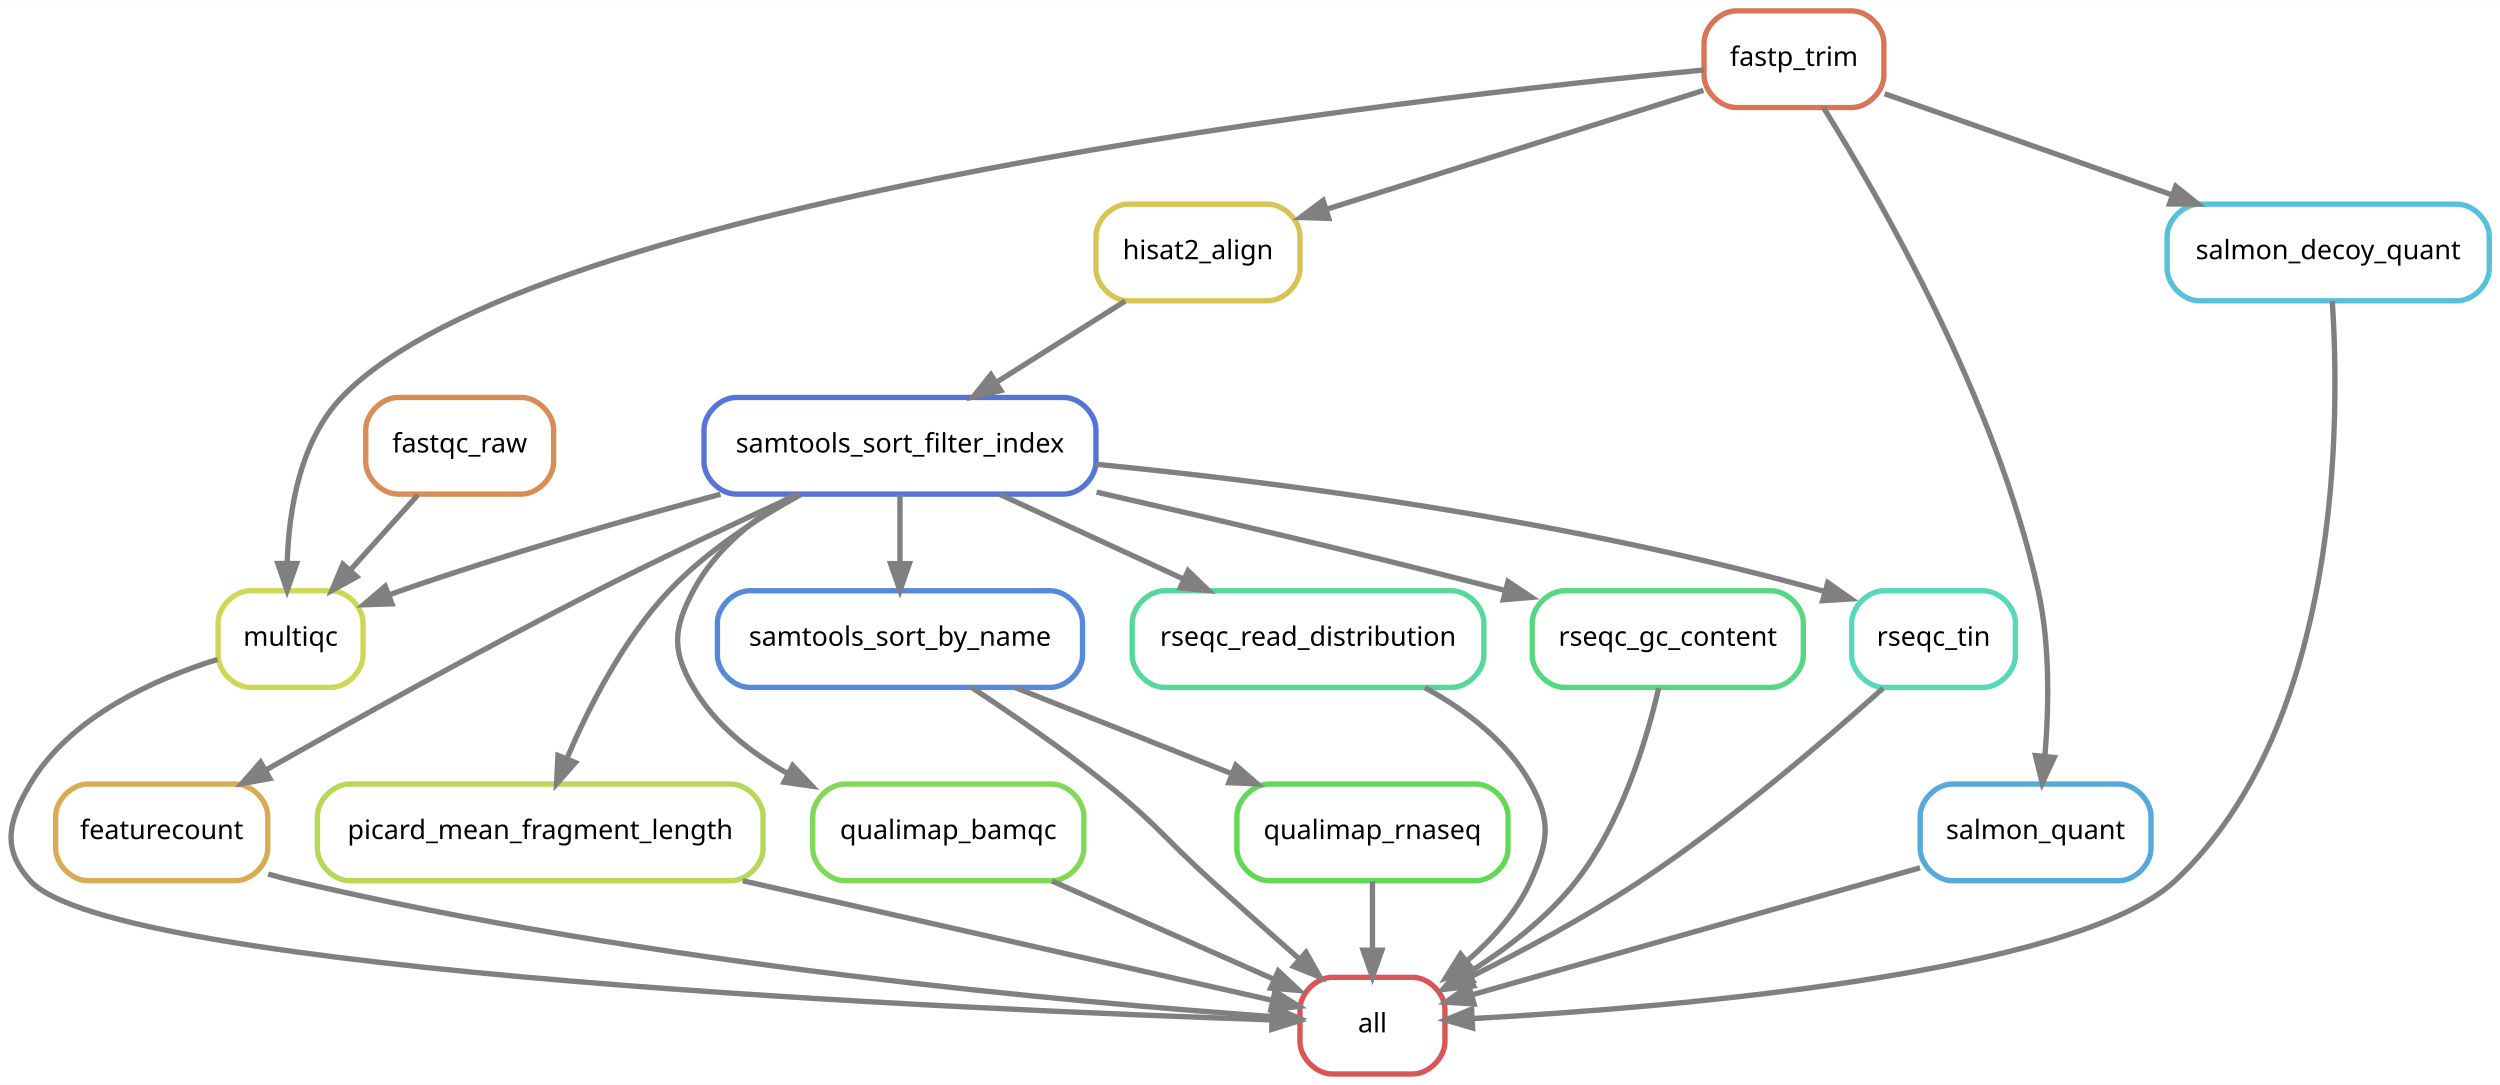
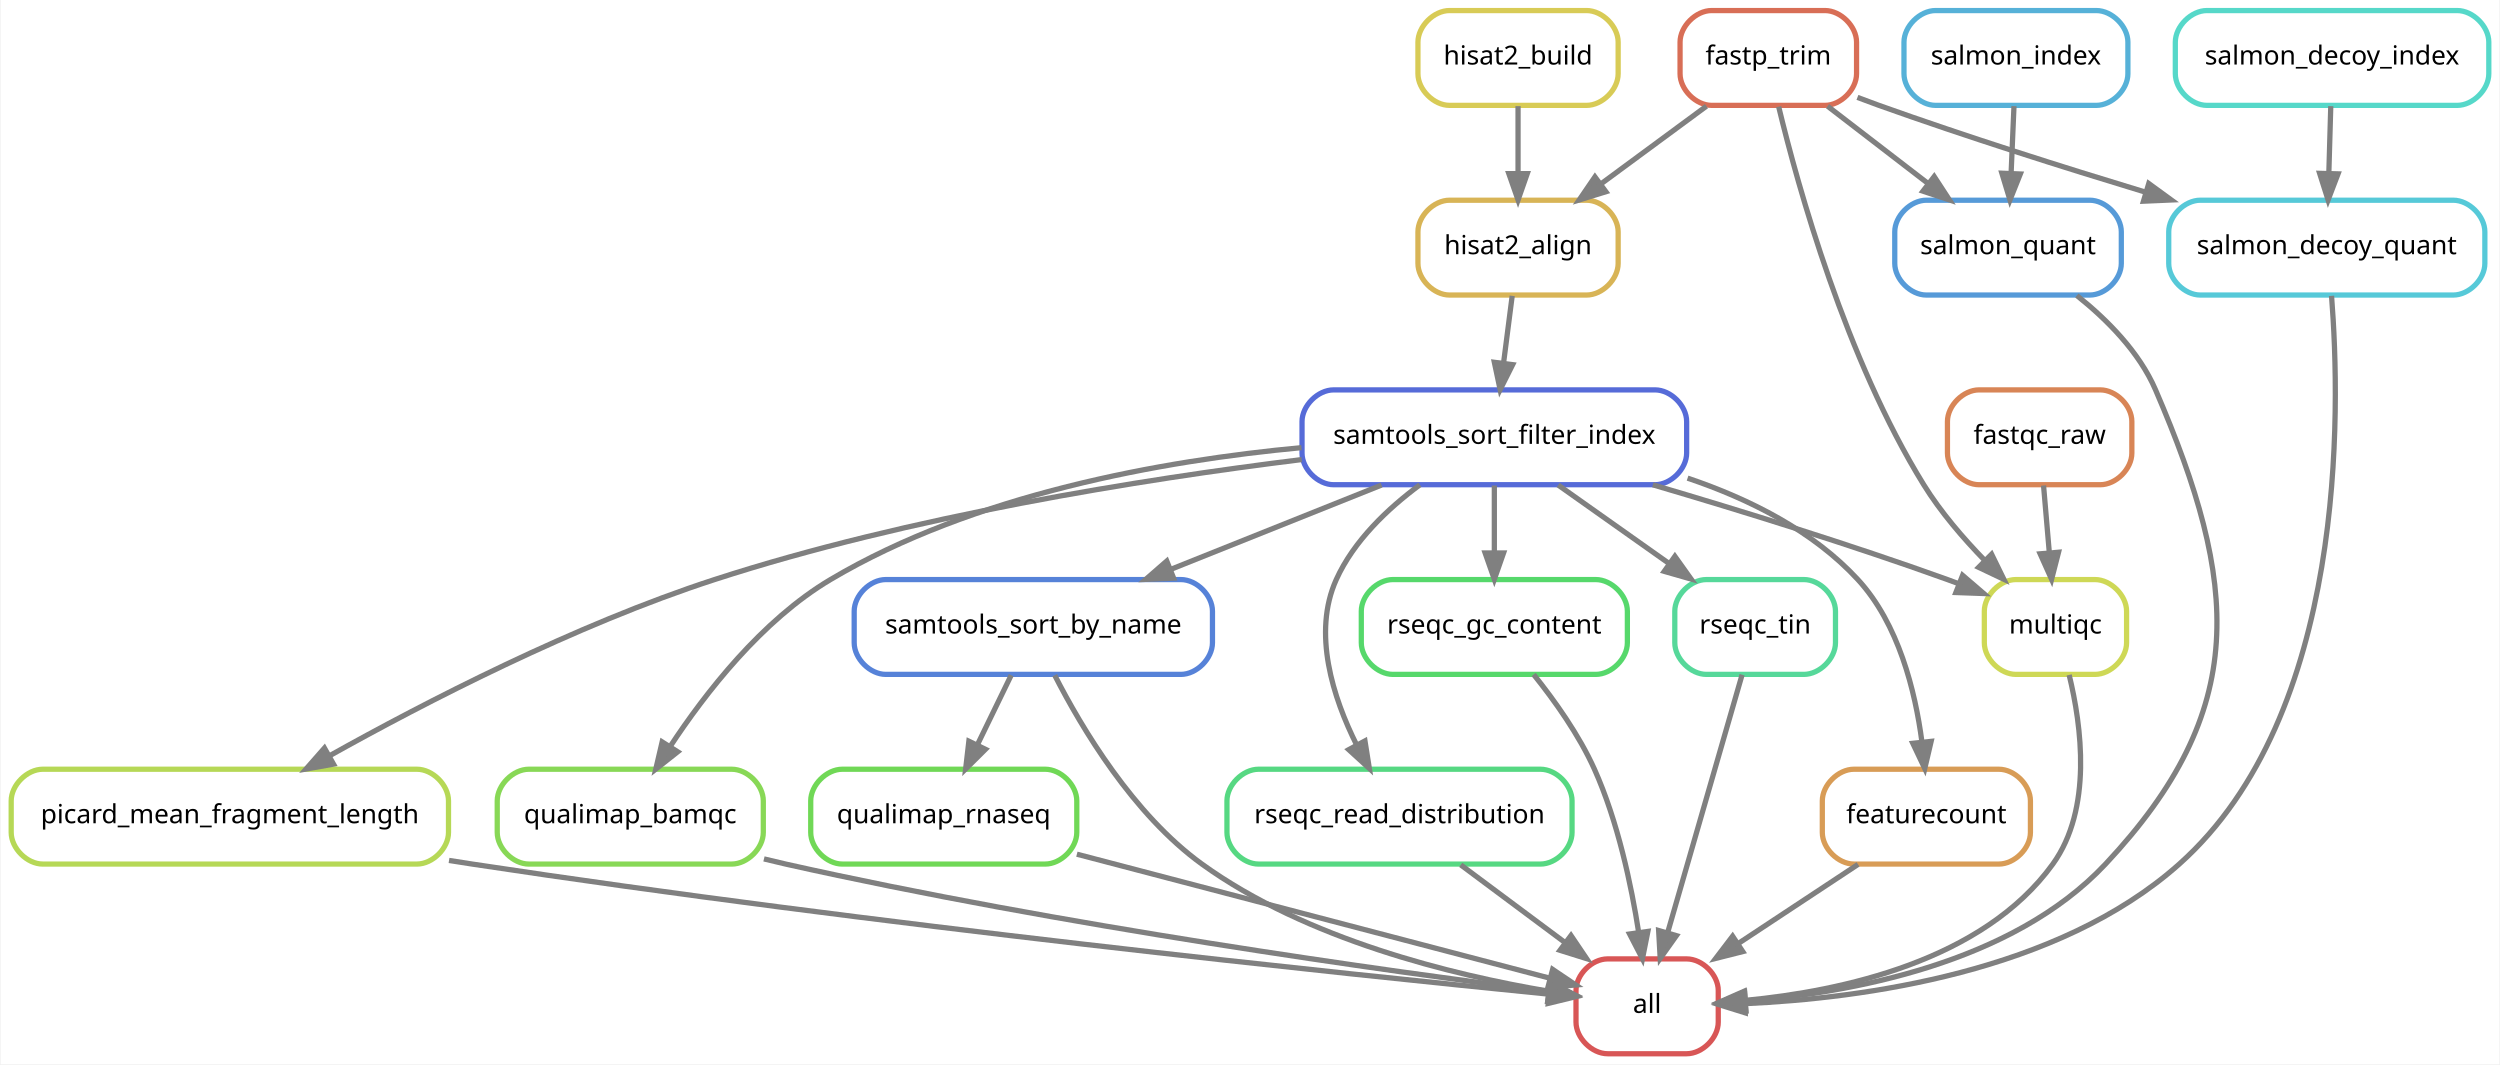
- <svg xmlns="http://www.w3.org/2000/svg" width="931pt" height="404pt" viewBox="0.00 0.00 931.23 404.00">
+ <svg xmlns="http://www.w3.org/2000/svg" width="949pt" height="404pt" viewBox="0.00 0.00 948.50 404.00">
  <g id="graph0" class="graph" transform="scale(1 1) rotate(0) translate(4 400)">
-     <polygon fill="white" stroke="transparent" points="-4,4 -4,-400 927.23,-400 927.23,4 -4,4" />
+     <polygon fill="white" stroke="transparent" points="-4,4 -4,-400 944.5,-400 944.5,4 -4,4" />
    <g id="node1" class="node">
-       <path fill="none" stroke="#d85656" stroke-width="2" d="M522.23,-36C522.23,-36 492.23,-36 492.23,-36 486.23,-36 480.23,-30 480.23,-24 480.23,-24 480.23,-12 480.23,-12 480.23,-6 486.23,0 492.23,0 492.23,0 522.23,0 522.23,0 528.23,0 534.23,-6 534.23,-12 534.23,-12 534.23,-24 534.23,-24 534.23,-30 528.23,-36 522.23,-36" />
-       <text text-anchor="middle" x="507.23" y="-15.5" font-family="sans" font-size="10.00">all</text>
+       <path fill="none" stroke="#d85656" stroke-width="2" d="M636,-36C636,-36 606,-36 606,-36 600,-36 594,-30 594,-24 594,-24 594,-12 594,-12 594,-6 600,0 606,0 606,0 636,0 636,0 642,0 648,-6 648,-12 648,-12 648,-24 648,-24 648,-30 642,-36 636,-36" />
+       <text text-anchor="middle" x="621" y="-15.5" font-family="sans" font-size="10.00">all</text>
    </g>
    <g id="node2" class="node">
-       <path fill="none" stroke="#d8ac56" stroke-width="2" d="M83.73,-108C83.73,-108 28.73,-108 28.73,-108 22.73,-108 16.73,-102 16.73,-96 16.73,-96 16.73,-84 16.73,-84 16.73,-78 22.73,-72 28.73,-72 28.73,-72 83.73,-72 83.73,-72 89.73,-72 95.73,-78 95.73,-84 95.73,-84 95.73,-96 95.73,-96 95.73,-102 89.73,-108 83.73,-108" />
-       <text text-anchor="middle" x="56.23" y="-87.5" font-family="sans" font-size="10.00">featurecount</text>
+       <path fill="none" stroke="#d89c56" stroke-width="2" d="M754.5,-108C754.5,-108 699.5,-108 699.5,-108 693.5,-108 687.5,-102 687.5,-96 687.5,-96 687.5,-84 687.5,-84 687.5,-78 693.5,-72 699.5,-72 699.5,-72 754.5,-72 754.5,-72 760.5,-72 766.5,-78 766.5,-84 766.5,-84 766.5,-96 766.5,-96 766.5,-102 760.5,-108 754.5,-108" />
+       <text text-anchor="middle" x="727" y="-87.5" font-family="sans" font-size="10.00">featurecount</text>
    </g>
    <g id="edge3" class="edge">
-       <path fill="none" stroke="grey" stroke-width="2" d="M95.88,-74.49C99.02,-73.57 102.17,-72.73 105.23,-72 237.17,-40.76 398.14,-26.52 469.77,-21.39" />
-       <polygon fill="grey" stroke="grey" stroke-width="2" points="470.34,-24.86 480.07,-20.67 469.85,-17.88 470.34,-24.86" />
+       <path fill="none" stroke="grey" stroke-width="2" d="M701.07,-71.88C687.34,-62.81 670.29,-51.55 655.46,-41.76" />
+       <polygon fill="grey" stroke="grey" stroke-width="2" points="657.3,-38.78 647.03,-36.19 653.45,-44.62 657.3,-38.78" />
    </g>
    <g id="node3" class="node">
-       <path fill="none" stroke="#5673d8" stroke-width="2" d="M392.23,-252C392.23,-252 270.23,-252 270.23,-252 264.23,-252 258.23,-246 258.23,-240 258.23,-240 258.23,-228 258.23,-228 258.23,-222 264.23,-216 270.23,-216 270.23,-216 392.23,-216 392.23,-216 398.23,-216 404.23,-222 404.23,-228 404.23,-228 404.23,-240 404.23,-240 404.23,-246 398.23,-252 392.23,-252" />
-       <text text-anchor="middle" x="331.23" y="-231.5" font-family="sans" font-size="10.00">samtools_sort_filter_index</text>
+       <path fill="none" stroke="#566bd8" stroke-width="2" d="M624,-252C624,-252 502,-252 502,-252 496,-252 490,-246 490,-240 490,-240 490,-228 490,-228 490,-222 496,-216 502,-216 502,-216 624,-216 624,-216 630,-216 636,-222 636,-228 636,-228 636,-240 636,-240 636,-246 630,-252 624,-252" />
+       <text text-anchor="middle" x="563" y="-231.5" font-family="sans" font-size="10.00">samtools_sort_filter_index</text>
    </g>
    <g id="edge12" class="edge">
-       <path fill="none" stroke="grey" stroke-width="2" d="M293.27,-215.93C271.21,-205.82 242.96,-192.57 218.23,-180 175.48,-158.26 127.44,-131.57 94.85,-113.12" />
-       <polygon fill="grey" stroke="grey" stroke-width="2" points="96.51,-110.04 86.08,-108.15 93.05,-116.13 96.51,-110.04" />
+       <path fill="none" stroke="grey" stroke-width="2" d="M636.35,-218.5C659.75,-210.61 683.96,-198.5 701,-180 716.46,-163.21 722.77,-137.73 725.32,-118.33" />
+       <polygon fill="grey" stroke="grey" stroke-width="2" points="728.81,-118.58 726.39,-108.27 721.85,-117.84 728.81,-118.58" />
+     </g>
+     <g id="node7" class="node">
+       <path fill="none" stroke="#ced856" stroke-width="2" d="M791,-180C791,-180 761,-180 761,-180 755,-180 749,-174 749,-168 749,-168 749,-156 749,-156 749,-150 755,-144 761,-144 761,-144 791,-144 791,-144 797,-144 803,-150 803,-156 803,-156 803,-168 803,-168 803,-174 797,-180 791,-180" />
+       <text text-anchor="middle" x="776" y="-159.5" font-family="sans" font-size="10.00">multiqc</text>
+     </g>
+     <g id="edge17" class="edge">
+       <path fill="none" stroke="grey" stroke-width="2" d="M623.16,-215.97C656.39,-206.19 698.26,-193.25 735,-180 736.4,-179.49 737.83,-178.97 739.27,-178.42" />
+       <polygon fill="grey" stroke="grey" stroke-width="2" points="740.75,-181.6 748.79,-174.7 738.2,-175.08 740.75,-181.6" />
+     </g>
+     <g id="node9" class="node">
+       <path fill="none" stroke="#b6d856" stroke-width="2" d="M154,-108C154,-108 12,-108 12,-108 6,-108 0,-102 0,-96 0,-96 0,-84 0,-84 0,-78 6,-72 12,-72 12,-72 154,-72 154,-72 160,-72 166,-78 166,-84 166,-84 166,-96 166,-96 166,-102 160,-108 154,-108" />
+       <text text-anchor="middle" x="83" y="-87.5" font-family="sans" font-size="10.00">picard_mean_fragment_length</text>
+     </g>
+     <g id="edge19" class="edge">
+       <path fill="none" stroke="grey" stroke-width="2" d="M489.87,-225.55C429.12,-218.03 340.99,-204.01 267,-180 214.1,-162.83 157.02,-133.33 120.69,-113.03" />
+       <polygon fill="grey" stroke="grey" stroke-width="2" points="122.35,-109.94 111.92,-108.08 118.91,-116.04 122.35,-109.94" />
+     </g>
+     <g id="node10" class="node">
+       <path fill="none" stroke="#88d856" stroke-width="2" d="M273.5,-108C273.5,-108 196.5,-108 196.5,-108 190.5,-108 184.5,-102 184.5,-96 184.5,-96 184.5,-84 184.5,-84 184.5,-78 190.5,-72 196.5,-72 196.5,-72 273.5,-72 273.5,-72 279.5,-72 285.5,-78 285.5,-84 285.5,-84 285.5,-96 285.5,-96 285.5,-102 279.5,-108 273.5,-108" />
+       <text text-anchor="middle" x="235" y="-87.5" font-family="sans" font-size="10.00">qualimap_bamqc</text>
+     </g>
+     <g id="edge20" class="edge">
+       <path fill="none" stroke="grey" stroke-width="2" d="M489.79,-230.08C436.9,-225.12 365.5,-212.35 311,-180 284.97,-164.55 263.5,-136.95 250.1,-116.57" />
+       <polygon fill="grey" stroke="grey" stroke-width="2" points="253.01,-114.62 244.69,-108.05 247.1,-118.37 253.01,-114.62" />
+     </g>
+     <g id="node11" class="node">
+       <path fill="none" stroke="#5682d8" stroke-width="2" d="M444,-180C444,-180 332,-180 332,-180 326,-180 320,-174 320,-168 320,-168 320,-156 320,-156 320,-150 326,-144 332,-144 332,-144 444,-144 444,-144 450,-144 456,-150 456,-156 456,-156 456,-168 456,-168 456,-174 450,-180 444,-180" />
+       <text text-anchor="middle" x="388" y="-159.5" font-family="sans" font-size="10.00">samtools_sort_by_name</text>
+     </g>
+     <g id="edge21" class="edge">
+       <path fill="none" stroke="grey" stroke-width="2" d="M520.19,-215.88C496.05,-206.22 465.72,-194.09 440.19,-183.88" />
+       <polygon fill="grey" stroke="grey" stroke-width="2" points="441.26,-180.53 430.67,-180.07 438.66,-187.03 441.26,-180.53" />
+     </g>
+     <g id="node13" class="node">
+       <path fill="none" stroke="#56d882" stroke-width="2" d="M580.5,-108C580.5,-108 473.5,-108 473.5,-108 467.5,-108 461.5,-102 461.5,-96 461.5,-96 461.5,-84 461.5,-84 461.5,-78 467.5,-72 473.5,-72 473.5,-72 580.5,-72 580.5,-72 586.5,-72 592.5,-78 592.5,-84 592.5,-84 592.5,-96 592.5,-96 592.5,-102 586.5,-108 580.5,-108" />
+       <text text-anchor="middle" x="527" y="-87.5" font-family="sans" font-size="10.00">rseqc_read_distribution</text>
+     </g>
+     <g id="edge23" class="edge">
+       <path fill="none" stroke="grey" stroke-width="2" d="M534.74,-215.97C522.57,-206.96 509.63,-194.7 503,-180 493.87,-159.75 501.7,-135.29 510.77,-117.15" />
+       <polygon fill="grey" stroke="grey" stroke-width="2" points="513.89,-118.75 515.55,-108.29 507.73,-115.43 513.89,-118.75" />
+     </g>
+     <g id="node14" class="node">
+       <path fill="none" stroke="#56d86b" stroke-width="2" d="M601.5,-180C601.5,-180 524.5,-180 524.5,-180 518.5,-180 512.5,-174 512.5,-168 512.5,-168 512.5,-156 512.5,-156 512.5,-150 518.5,-144 524.5,-144 524.5,-144 601.5,-144 601.5,-144 607.5,-144 613.5,-150 613.5,-156 613.5,-156 613.5,-168 613.5,-168 613.5,-174 607.5,-180 601.5,-180" />
+       <text text-anchor="middle" x="563" y="-159.5" font-family="sans" font-size="10.00">rseqc_gc_content</text>
+     </g>
+     <g id="edge24" class="edge">
+       <path fill="none" stroke="grey" stroke-width="2" d="M563,-215.7C563,-207.98 563,-198.71 563,-190.11" />
+       <polygon fill="grey" stroke="grey" stroke-width="2" points="566.5,-190.1 563,-180.1 559.5,-190.1 566.5,-190.1" />
+     </g>
+     <g id="node15" class="node">
+       <path fill="none" stroke="#56d89a" stroke-width="2" d="M680.5,-180C680.5,-180 643.5,-180 643.5,-180 637.5,-180 631.5,-174 631.5,-168 631.5,-168 631.5,-156 631.5,-156 631.5,-150 637.5,-144 643.5,-144 643.5,-144 680.5,-144 680.5,-144 686.5,-144 692.5,-150 692.5,-156 692.5,-156 692.5,-168 692.5,-168 692.5,-174 686.5,-180 680.5,-180" />
+       <text text-anchor="middle" x="662" y="-159.5" font-family="sans" font-size="10.00">rseqc_tin</text>
+     </g>
+     <g id="edge25" class="edge">
+       <path fill="none" stroke="grey" stroke-width="2" d="M587.22,-215.88C599.92,-206.89 615.66,-195.76 629.42,-186.03" />
+       <polygon fill="grey" stroke="grey" stroke-width="2" points="631.54,-188.82 637.69,-180.19 627.5,-183.11 631.54,-188.82" />
+     </g>
+     <g id="node4" class="node">
+       <path fill="none" stroke="#d8b456" stroke-width="2" d="M598,-324C598,-324 546,-324 546,-324 540,-324 534,-318 534,-312 534,-312 534,-300 534,-300 534,-294 540,-288 546,-288 546,-288 598,-288 598,-288 604,-288 610,-294 610,-300 610,-300 610,-312 610,-312 610,-318 604,-324 598,-324" />
+       <text text-anchor="middle" x="572" y="-303.5" font-family="sans" font-size="10.00">hisat2_align</text>
+     </g>
+     <g id="edge13" class="edge">
+       <path fill="none" stroke="grey" stroke-width="2" d="M569.78,-287.7C568.78,-279.98 567.59,-270.71 566.49,-262.11" />
+       <polygon fill="grey" stroke="grey" stroke-width="2" points="569.95,-261.58 565.2,-252.1 563,-262.47 569.95,-261.58" />
+     </g>
+     <g id="node5" class="node">
+       <path fill="none" stroke="#d86e56" stroke-width="2" d="M688.5,-396C688.5,-396 645.5,-396 645.5,-396 639.5,-396 633.5,-390 633.5,-384 633.5,-384 633.5,-372 633.5,-372 633.5,-366 639.5,-360 645.5,-360 645.5,-360 688.5,-360 688.5,-360 694.5,-360 700.5,-366 700.5,-372 700.5,-372 700.5,-384 700.5,-384 700.5,-390 694.5,-396 688.5,-396" />
+       <text text-anchor="middle" x="667" y="-375.5" font-family="sans" font-size="10.00">fastp_trim</text>
+     </g>
+     <g id="edge15" class="edge">
+       <path fill="none" stroke="grey" stroke-width="2" d="M643.52,-359.7C631.44,-350.8 616.55,-339.82 603.48,-330.2" />
+       <polygon fill="grey" stroke="grey" stroke-width="2" points="605.34,-327.22 595.21,-324.1 601.19,-332.85 605.34,-327.22" />
+     </g>
+     <g id="edge18" class="edge">
+       <path fill="none" stroke="grey" stroke-width="2" d="M670.93,-359.52C678.35,-328.8 696.41,-263.85 726,-216 732.38,-205.68 741,-195.66 749.28,-187.15" />
+       <polygon fill="grey" stroke="grey" stroke-width="2" points="751.76,-189.62 756.41,-180.1 746.84,-184.64 751.76,-189.62" />
+     </g>
+     <g id="node16" class="node">
+       <path fill="none" stroke="#569ad8" stroke-width="2" d="M789,-324C789,-324 727,-324 727,-324 721,-324 715,-318 715,-312 715,-312 715,-300 715,-300 715,-294 721,-288 727,-288 727,-288 789,-288 789,-288 795,-288 801,-294 801,-300 801,-300 801,-312 801,-312 801,-318 795,-324 789,-324" />
+       <text text-anchor="middle" x="758" y="-303.5" font-family="sans" font-size="10.00">salmon_quant</text>
+     </g>
+     <g id="edge27" class="edge">
+       <path fill="none" stroke="grey" stroke-width="2" d="M689.49,-359.7C700.96,-350.88 715.06,-340.03 727.48,-330.47" />
+       <polygon fill="grey" stroke="grey" stroke-width="2" points="729.97,-332.98 735.76,-324.1 725.7,-327.43 729.97,-332.98" />
+     </g>
+     <g id="node18" class="node">
+       <path fill="none" stroke="#56c9d8" stroke-width="2" d="M927,-324C927,-324 831,-324 831,-324 825,-324 819,-318 819,-312 819,-312 819,-300 819,-300 819,-294 825,-288 831,-288 831,-288 927,-288 927,-288 933,-288 939,-294 939,-300 939,-300 939,-312 939,-312 939,-318 933,-324 927,-324" />
+       <text text-anchor="middle" x="879" y="-303.5" font-family="sans" font-size="10.00">salmon_decoy_quant</text>
+     </g>
+     <g id="edge29" class="edge">
+       <path fill="none" stroke="grey" stroke-width="2" d="M700.83,-363.03C703.59,-361.97 706.33,-360.95 709,-360 741.97,-348.21 779.03,-336.48 810.12,-327.07" />
+       <polygon fill="grey" stroke="grey" stroke-width="2" points="811.42,-330.33 819.99,-324.09 809.41,-323.63 811.42,-330.33" />
    </g>
    <g id="node6" class="node">
-       <path fill="none" stroke="#ced856" stroke-width="2" d="M119.23,-180C119.23,-180 89.23,-180 89.23,-180 83.23,-180 77.23,-174 77.23,-168 77.23,-168 77.23,-156 77.23,-156 77.23,-150 83.23,-144 89.23,-144 89.23,-144 119.23,-144 119.23,-144 125.23,-144 131.23,-150 131.23,-156 131.23,-156 131.23,-168 131.23,-168 131.23,-174 125.23,-180 119.23,-180" />
-       <text text-anchor="middle" x="104.23" y="-159.5" font-family="sans" font-size="10.00">multiqc</text>
+       <path fill="none" stroke="#d8cb56" stroke-width="2" d="M598,-396C598,-396 546,-396 546,-396 540,-396 534,-390 534,-384 534,-384 534,-372 534,-372 534,-366 540,-360 546,-360 546,-360 598,-360 598,-360 604,-360 610,-366 610,-372 610,-372 610,-384 610,-384 610,-390 604,-396 598,-396" />
+       <text text-anchor="middle" x="572" y="-375.5" font-family="sans" font-size="10.00">hisat2_build</text>
    </g>
-     <g id="edge15" class="edge">
-       <path fill="none" stroke="grey" stroke-width="2" d="M264.37,-215.95C228.69,-206.36 184.23,-193.59 145.23,-180 143.82,-179.51 142.39,-178.99 140.95,-178.46" />
-       <polygon fill="grey" stroke="grey" stroke-width="2" points="142,-175.12 131.41,-174.78 139.48,-181.65 142,-175.12" />
+     <g id="edge14" class="edge">
+       <path fill="none" stroke="grey" stroke-width="2" d="M572,-359.7C572,-351.98 572,-342.71 572,-334.11" />
+       <polygon fill="grey" stroke="grey" stroke-width="2" points="575.5,-334.1 572,-324.1 568.5,-334.1 575.5,-334.1" />
+     </g>
+     <g id="edge8" class="edge">
+       <path fill="none" stroke="grey" stroke-width="2" d="M781.2,-143.8C785.93,-124.42 790.1,-92.92 775,-72 748.49,-35.28 694.86,-23.76 658.43,-20.28" />
+       <polygon fill="grey" stroke="grey" stroke-width="2" points="658.43,-16.77 648.18,-19.47 657.88,-23.75 658.43,-16.77" />
    </g>
    <g id="node8" class="node">
-       <path fill="none" stroke="#b6d856" stroke-width="2" d="M268.23,-108C268.23,-108 126.23,-108 126.23,-108 120.23,-108 114.23,-102 114.23,-96 114.23,-96 114.23,-84 114.23,-84 114.23,-78 120.23,-72 126.23,-72 126.23,-72 268.23,-72 268.23,-72 274.23,-72 280.23,-78 280.23,-84 280.23,-84 280.23,-96 280.23,-96 280.23,-102 274.23,-108 268.23,-108" />
-       <text text-anchor="middle" x="197.23" y="-87.5" font-family="sans" font-size="10.00">picard_mean_fragment_length</text>
+       <path fill="none" stroke="#d88556" stroke-width="2" d="M793,-252C793,-252 747,-252 747,-252 741,-252 735,-246 735,-240 735,-240 735,-228 735,-228 735,-222 741,-216 747,-216 747,-216 793,-216 793,-216 799,-216 805,-222 805,-228 805,-228 805,-240 805,-240 805,-246 799,-252 793,-252" />
+       <text text-anchor="middle" x="770" y="-231.5" font-family="sans" font-size="10.00">fastqc_raw</text>
    </g>
-     <g id="edge18" class="edge">
-       <path fill="none" stroke="grey" stroke-width="2" d="M294.3,-215.82C277.84,-206.85 259.08,-194.67 245.23,-180 228.1,-161.84 215.19,-136.4 207.09,-117.36" />
-       <polygon fill="grey" stroke="grey" stroke-width="2" points="210.32,-116 203.31,-108.06 203.84,-118.64 210.32,-116" />
+     <g id="edge16" class="edge">
+       <path fill="none" stroke="grey" stroke-width="2" d="M771.48,-215.7C772.14,-207.98 772.94,-198.71 773.68,-190.11" />
+       <polygon fill="grey" stroke="grey" stroke-width="2" points="777.17,-190.37 774.53,-180.1 770.19,-189.77 777.17,-190.37" />
    </g>
-     <g id="node9" class="node">
-       <path fill="none" stroke="#80d856" stroke-width="2" d="M387.73,-108C387.73,-108 310.73,-108 310.73,-108 304.73,-108 298.73,-102 298.73,-96 298.73,-96 298.73,-84 298.73,-84 298.73,-78 304.73,-72 310.73,-72 310.73,-72 387.73,-72 387.73,-72 393.73,-72 399.73,-78 399.73,-84 399.73,-84 399.73,-96 399.73,-96 399.73,-102 393.73,-108 387.73,-108" />
-       <text text-anchor="middle" x="349.23" y="-87.5" font-family="sans" font-size="10.00">qualimap_bamqc</text>
+     <g id="edge6" class="edge">
+       <path fill="none" stroke="grey" stroke-width="2" d="M166.2,-73.38C169.17,-72.9 172.11,-72.44 175,-72 325.94,-49.11 506.88,-30.23 583.64,-22.62" />
+       <polygon fill="grey" stroke="grey" stroke-width="2" points="584.16,-26.08 593.77,-21.62 583.47,-19.12 584.16,-26.08" />
    </g>
-     <g id="edge19" class="edge">
-       <path fill="none" stroke="grey" stroke-width="2" d="M291.96,-215.9C277.37,-207.37 262.39,-195.51 254.23,-180 246.79,-165.84 246.13,-157.8 254.23,-144 262.31,-130.24 275.41,-119.79 289.33,-111.96" />
-       <polygon fill="grey" stroke="grey" stroke-width="2" points="291.28,-114.89 298.55,-107.19 288.06,-108.68 291.28,-114.89" />
+     <g id="edge1" class="edge">
+       <path fill="none" stroke="grey" stroke-width="2" d="M285.75,-73.96C288.53,-73.27 291.3,-72.61 294,-72 397.98,-48.68 522.74,-31.35 583.73,-23.56" />
+       <polygon fill="grey" stroke="grey" stroke-width="2" points="584.18,-27.03 593.66,-22.3 583.3,-20.09 584.18,-27.03" />
    </g>
-     <g id="node10" class="node">
-       <path fill="none" stroke="#568ad8" stroke-width="2" d="M387.23,-180C387.23,-180 275.23,-180 275.23,-180 269.23,-180 263.23,-174 263.23,-168 263.23,-168 263.23,-156 263.23,-156 263.23,-150 269.23,-144 275.23,-144 275.23,-144 387.23,-144 387.23,-144 393.23,-144 399.23,-150 399.23,-156 399.23,-156 399.23,-168 399.23,-168 399.23,-174 393.23,-180 387.23,-180" />
-       <text text-anchor="middle" x="331.23" y="-159.5" font-family="sans" font-size="10.00">samtools_sort_by_name</text>
-     </g>
-     <g id="edge20" class="edge">
-       <path fill="none" stroke="grey" stroke-width="2" d="M331.23,-215.7C331.23,-207.98 331.23,-198.71 331.23,-190.11" />
-       <polygon fill="grey" stroke="grey" stroke-width="2" points="334.73,-190.1 331.23,-180.1 327.73,-190.1 334.73,-190.1" />
+     <g id="edge2" class="edge">
+       <path fill="none" stroke="grey" stroke-width="2" d="M396.12,-143.68C406.39,-123.59 425.93,-90.84 452,-72 491.59,-43.4 547.1,-29.89 583.54,-23.75" />
+       <polygon fill="grey" stroke="grey" stroke-width="2" points="584.41,-27.16 593.75,-22.14 583.32,-20.24 584.41,-27.16" />
    </g>
    <g id="node12" class="node">
-       <path fill="none" stroke="#56d89a" stroke-width="2" d="M536.73,-180C536.73,-180 429.73,-180 429.73,-180 423.73,-180 417.73,-174 417.73,-168 417.73,-168 417.73,-156 417.73,-156 417.73,-150 423.73,-144 429.73,-144 429.73,-144 536.73,-144 536.73,-144 542.73,-144 548.73,-150 548.73,-156 548.73,-156 548.73,-168 548.73,-168 548.73,-174 542.73,-180 536.73,-180" />
-       <text text-anchor="middle" x="483.23" y="-159.5" font-family="sans" font-size="10.00">rseqc_read_distribution</text>
+       <path fill="none" stroke="#70d856" stroke-width="2" d="M392.5,-108C392.5,-108 315.5,-108 315.5,-108 309.5,-108 303.5,-102 303.5,-96 303.5,-96 303.5,-84 303.5,-84 303.5,-78 309.5,-72 315.5,-72 315.5,-72 392.5,-72 392.5,-72 398.5,-72 404.5,-78 404.5,-84 404.5,-84 404.5,-96 404.5,-96 404.5,-102 398.5,-108 392.5,-108" />
+       <text text-anchor="middle" x="354" y="-87.5" font-family="sans" font-size="10.00">qualimap_rnaseq</text>
    </g>
    <g id="edge22" class="edge">
-       <path fill="none" stroke="grey" stroke-width="2" d="M368.42,-215.88C389.1,-206.35 415.03,-194.41 437.02,-184.28" />
-       <polygon fill="grey" stroke="grey" stroke-width="2" points="438.55,-187.43 446.17,-180.07 435.62,-181.07 438.55,-187.43" />
+       <path fill="none" stroke="grey" stroke-width="2" d="M379.6,-143.7C375.73,-135.73 371.05,-126.1 366.76,-117.26" />
+       <polygon fill="grey" stroke="grey" stroke-width="2" points="369.83,-115.57 362.31,-108.1 363.53,-118.63 369.83,-115.57" />
    </g>
-     <g id="node13" class="node">
-       <path fill="none" stroke="#56d882" stroke-width="2" d="M655.73,-180C655.73,-180 578.73,-180 578.73,-180 572.73,-180 566.73,-174 566.73,-168 566.73,-168 566.73,-156 566.73,-156 566.73,-150 572.73,-144 578.73,-144 578.73,-144 655.73,-144 655.73,-144 661.73,-144 667.73,-150 667.73,-156 667.73,-156 667.73,-168 667.73,-168 667.73,-174 661.73,-180 655.73,-180" />
-       <text text-anchor="middle" x="617.23" y="-159.5" font-family="sans" font-size="10.00">rseqc_gc_content</text>
+     <g id="edge5" class="edge">
+       <path fill="none" stroke="grey" stroke-width="2" d="M404.53,-75.75C456.93,-62.01 537.57,-40.87 584.22,-28.64" />
+       <polygon fill="grey" stroke="grey" stroke-width="2" points="585.13,-32.02 593.91,-26.1 583.35,-25.25 585.13,-32.02" />
    </g>
-     <g id="edge23" class="edge">
-       <path fill="none" stroke="grey" stroke-width="2" d="M404.47,-216.72C446.38,-207.19 500.15,-194.62 556.7,-180.08" />
-       <polygon fill="grey" stroke="grey" stroke-width="2" points="557.73,-183.43 566.54,-177.54 555.98,-176.65 557.73,-183.43" />
+     <g id="edge7" class="edge">
+       <path fill="none" stroke="grey" stroke-width="2" d="M550.24,-71.7C562.19,-62.8 576.92,-51.82 589.85,-42.2" />
+       <polygon fill="grey" stroke="grey" stroke-width="2" points="592.1,-44.88 598.03,-36.1 587.92,-39.27 592.1,-44.88" />
    </g>
-     <g id="node14" class="node">
-       <path fill="none" stroke="#56d8b9" stroke-width="2" d="M734.73,-180C734.73,-180 697.73,-180 697.73,-180 691.73,-180 685.73,-174 685.73,-168 685.73,-168 685.73,-156 685.73,-156 685.73,-150 691.73,-144 697.73,-144 697.73,-144 734.73,-144 734.73,-144 740.73,-144 746.73,-150 746.73,-156 746.73,-156 746.73,-168 746.73,-168 746.73,-174 740.73,-180 734.73,-180" />
-       <text text-anchor="middle" x="716.23" y="-159.5" font-family="sans" font-size="10.00">rseqc_tin</text>
+     <g id="edge11" class="edge">
+       <path fill="none" stroke="grey" stroke-width="2" d="M577.93,-143.95C585.87,-134.06 595.16,-121.02 601,-108 609.88,-88.19 614.99,-64.07 617.81,-45.94" />
+       <polygon fill="grey" stroke="grey" stroke-width="2" points="621.28,-46.43 619.22,-36.04 614.35,-45.45 621.28,-46.43" />
    </g>
-     <g id="edge24" class="edge">
-       <path fill="none" stroke="grey" stroke-width="2" d="M404.38,-227.1C472.73,-220.38 577.42,-207.01 675.7,-179.73" />
-       <polygon fill="grey" stroke="grey" stroke-width="2" points="676.83,-183.05 685.5,-176.96 674.92,-176.31 676.83,-183.05" />
+     <g id="edge4" class="edge">
+       <path fill="none" stroke="grey" stroke-width="2" d="M657.05,-143.87C650.04,-119.56 637.12,-74.82 628.8,-46.01" />
+       <polygon fill="grey" stroke="grey" stroke-width="2" points="632.1,-44.83 625.96,-36.19 625.37,-46.77 632.1,-44.83" />
    </g>
-     <g id="node4" class="node">
-       <path fill="none" stroke="#d8c356" stroke-width="2" d="M468.23,-324C468.23,-324 416.23,-324 416.23,-324 410.23,-324 404.23,-318 404.23,-312 404.23,-312 404.23,-300 404.23,-300 404.23,-294 410.23,-288 416.23,-288 416.23,-288 468.23,-288 468.23,-288 474.23,-288 480.23,-294 480.23,-300 480.23,-300 480.23,-312 480.23,-312 480.23,-318 474.23,-324 468.23,-324" />
-       <text text-anchor="middle" x="442.23" y="-303.5" font-family="sans" font-size="10.00">hisat2_align</text>
+     <g id="edge9" class="edge">
+       <path fill="none" stroke="grey" stroke-width="2" d="M784.12,-287.82C795.58,-278.69 807.81,-266.39 814,-252 845.8,-178.11 850.04,-130.67 795,-72 759.5,-34.16 697.89,-23.06 658.31,-19.96" />
+       <polygon fill="grey" stroke="grey" stroke-width="2" points="658.46,-16.47 648.26,-19.31 658.01,-23.45 658.46,-16.47" />
    </g>
-     <g id="edge13" class="edge">
-       <path fill="none" stroke="grey" stroke-width="2" d="M415.08,-287.88C400.7,-278.81 382.85,-267.55 367.32,-257.76" />
-       <polygon fill="grey" stroke="grey" stroke-width="2" points="368.82,-254.56 358.49,-252.19 365.08,-260.48 368.82,-254.56" />
-     </g>
-     <g id="node5" class="node">
-       <path fill="none" stroke="#d87556" stroke-width="2" d="M685.73,-396C685.73,-396 642.73,-396 642.73,-396 636.73,-396 630.73,-390 630.73,-384 630.73,-384 630.73,-372 630.73,-372 630.73,-366 636.73,-360 642.73,-360 642.73,-360 685.73,-360 685.73,-360 691.73,-360 697.73,-366 697.73,-372 697.73,-372 697.73,-384 697.73,-384 697.73,-390 691.73,-396 685.73,-396" />
-       <text text-anchor="middle" x="664.23" y="-375.5" font-family="sans" font-size="10.00">fastp_trim</text>
-     </g>
-     <g id="edge14" class="edge">
-       <path fill="none" stroke="grey" stroke-width="2" d="M630.52,-366.37C593.12,-354.58 532.5,-335.46 490.17,-322.12" />
-       <polygon fill="grey" stroke="grey" stroke-width="2" points="490.96,-318.69 480.37,-319.03 488.85,-325.37 490.96,-318.69" />
-     </g>
-     <g id="edge17" class="edge">
-       <path fill="none" stroke="grey" stroke-width="2" d="M630.7,-374C523.85,-363.77 194.3,-326.59 123.23,-252 107.69,-235.69 103.57,-209.94 102.97,-190.32" />
-       <polygon fill="grey" stroke="grey" stroke-width="2" points="106.47,-190.14 102.94,-180.15 99.47,-190.16 106.47,-190.14" />
-     </g>
-     <g id="node15" class="node">
-       <path fill="none" stroke="#56a9d8" stroke-width="2" d="M785.23,-108C785.23,-108 723.23,-108 723.23,-108 717.23,-108 711.23,-102 711.23,-96 711.23,-96 711.23,-84 711.23,-84 711.23,-78 717.23,-72 723.23,-72 723.23,-72 785.23,-72 785.23,-72 791.23,-72 797.23,-78 797.23,-84 797.23,-84 797.23,-96 797.23,-96 797.23,-102 791.23,-108 785.23,-108" />
-       <text text-anchor="middle" x="754.23" y="-87.5" font-family="sans" font-size="10.00">salmon_quant</text>
-     </g>
-     <g id="edge25" class="edge">
-       <path fill="none" stroke="grey" stroke-width="2" d="M675.22,-359.98C695.83,-326.92 739.62,-251.02 755.23,-180 759.7,-159.66 759.19,-136.06 757.7,-118.28" />
-       <polygon fill="grey" stroke="grey" stroke-width="2" points="761.18,-117.9 756.71,-108.3 754.21,-118.59 761.18,-117.9" />
-     </g>
-     <g id="node16" class="node">
-       <path fill="none" stroke="#56c1d8" stroke-width="2" d="M911.23,-324C911.23,-324 815.23,-324 815.23,-324 809.23,-324 803.23,-318 803.23,-312 803.23,-312 803.23,-300 803.23,-300 803.23,-294 809.23,-288 815.23,-288 815.23,-288 911.23,-288 911.23,-288 917.23,-288 923.23,-294 923.23,-300 923.23,-300 923.23,-312 923.23,-312 923.23,-318 917.23,-324 911.23,-324" />
-       <text text-anchor="middle" x="863.23" y="-303.5" font-family="sans" font-size="10.00">salmon_decoy_quant</text>
+     <g id="node17" class="node">
+       <path fill="none" stroke="#56b1d8" stroke-width="2" d="M791.5,-396C791.5,-396 730.5,-396 730.5,-396 724.5,-396 718.5,-390 718.5,-384 718.5,-384 718.5,-372 718.5,-372 718.5,-366 724.5,-360 730.5,-360 730.5,-360 791.5,-360 791.5,-360 797.5,-360 803.5,-366 803.5,-372 803.5,-372 803.5,-384 803.5,-384 803.5,-390 797.5,-396 791.5,-396" />
+       <text text-anchor="middle" x="761" y="-375.5" font-family="sans" font-size="10.00">salmon_index</text>
    </g>
    <g id="edge26" class="edge">
-       <path fill="none" stroke="grey" stroke-width="2" d="M697.99,-365.13C727.28,-354.82 770.34,-339.68 805.15,-327.43" />
-       <polygon fill="grey" stroke="grey" stroke-width="2" points="806.46,-330.68 814.74,-324.06 804.14,-324.08 806.46,-330.68" />
-     </g>
-     <g id="edge4" class="edge">
-       <path fill="none" stroke="grey" stroke-width="2" d="M77.03,-154.43C53.93,-147.25 22.21,-133.25 7.23,-108 -0.93,-94.24 -3.47,-83.9 7.23,-72 38.09,-37.7 359.03,-23.9 469.85,-20.14" />
-       <polygon fill="grey" stroke="grey" stroke-width="2" points="470.02,-23.64 479.9,-19.81 469.79,-16.64 470.02,-23.64" />
-     </g>
-     <g id="node7" class="node">
-       <path fill="none" stroke="#d88d56" stroke-width="2" d="M190.23,-252C190.23,-252 144.23,-252 144.23,-252 138.23,-252 132.23,-246 132.23,-240 132.23,-240 132.23,-228 132.23,-228 132.23,-222 138.23,-216 144.23,-216 144.23,-216 190.23,-216 190.23,-216 196.23,-216 202.23,-222 202.23,-228 202.23,-228 202.23,-240 202.23,-240 202.23,-246 196.23,-252 190.23,-252" />
-       <text text-anchor="middle" x="167.23" y="-231.5" font-family="sans" font-size="10.00">fastqc_raw</text>
-     </g>
-     <g id="edge16" class="edge">
-       <path fill="none" stroke="grey" stroke-width="2" d="M151.66,-215.7C144.03,-207.22 134.71,-196.86 126.36,-187.58" />
-       <polygon fill="grey" stroke="grey" stroke-width="2" points="128.92,-185.2 119.63,-180.1 123.71,-189.88 128.92,-185.2" />
-     </g>
-     <g id="edge9" class="edge">
-       <path fill="none" stroke="grey" stroke-width="2" d="M272.67,-71.97C335.25,-57.84 421.56,-38.34 470.14,-27.38" />
-       <polygon fill="grey" stroke="grey" stroke-width="2" points="470.92,-30.79 479.91,-25.17 469.38,-23.96 470.92,-30.79" />
-     </g>
-     <g id="edge6" class="edge">
-       <path fill="none" stroke="grey" stroke-width="2" d="M387.88,-71.88C413.05,-60.73 445.68,-46.27 470.46,-35.29" />
-       <polygon fill="grey" stroke="grey" stroke-width="2" points="472.15,-38.37 479.87,-31.12 469.31,-31.97 472.15,-38.37" />
-     </g>
-     <g id="edge11" class="edge">
-       <path fill="none" stroke="grey" stroke-width="2" d="M357.92,-143.99C373.05,-134.01 392.13,-120.87 408.23,-108 426.66,-93.28 429.72,-87.81 447.23,-72 457.92,-62.35 469.78,-51.83 480.12,-42.73" />
-       <polygon fill="grey" stroke="grey" stroke-width="2" points="482.48,-45.31 487.68,-36.08 477.86,-40.05 482.48,-45.31" />
-     </g>
-     <g id="node11" class="node">
-       <path fill="none" stroke="#61d856" stroke-width="2" d="M545.73,-108C545.73,-108 468.73,-108 468.73,-108 462.73,-108 456.73,-102 456.73,-96 456.73,-96 456.73,-84 456.73,-84 456.73,-78 462.73,-72 468.73,-72 468.73,-72 545.73,-72 545.73,-72 551.73,-72 557.73,-78 557.73,-84 557.73,-84 557.73,-96 557.73,-96 557.73,-102 551.73,-108 545.73,-108" />
-       <text text-anchor="middle" x="507.23" y="-87.5" font-family="sans" font-size="10.00">qualimap_rnaseq</text>
-     </g>
-     <g id="edge21" class="edge">
-       <path fill="none" stroke="grey" stroke-width="2" d="M374.29,-143.88C398.56,-134.22 429.07,-122.09 454.74,-111.88" />
-       <polygon fill="grey" stroke="grey" stroke-width="2" points="456.32,-115.02 464.32,-108.07 453.73,-108.51 456.32,-115.02" />
-     </g>
-     <g id="edge2" class="edge">
-       <path fill="none" stroke="grey" stroke-width="2" d="M507.23,-71.7C507.23,-63.98 507.23,-54.71 507.23,-46.11" />
-       <polygon fill="grey" stroke="grey" stroke-width="2" points="510.73,-46.1 507.23,-36.1 503.73,-46.1 510.73,-46.1" />
-     </g>
-     <g id="edge8" class="edge">
-       <path fill="none" stroke="grey" stroke-width="2" d="M526.79,-143.87C542.09,-135.49 557.61,-123.74 566.23,-108 573.92,-93.97 572.75,-86.61 566.23,-72 561.06,-60.41 551.97,-50.29 542.44,-42.09" />
-       <polygon fill="grey" stroke="grey" stroke-width="2" points="544.41,-39.18 534.41,-35.66 540.03,-44.65 544.41,-39.18" />
-     </g>
-     <g id="edge5" class="edge">
-       <path fill="none" stroke="grey" stroke-width="2" d="M613.85,-143.76C609.42,-124.63 600.14,-93.63 583.23,-72 572.51,-58.28 557.26,-46.68 543.23,-37.87" />
-       <polygon fill="grey" stroke="grey" stroke-width="2" points="544.63,-34.62 534.25,-32.48 541.03,-40.63 544.63,-34.62" />
+       <path fill="none" stroke="grey" stroke-width="2" d="M760.26,-359.7C759.93,-351.98 759.53,-342.71 759.16,-334.11" />
+       <polygon fill="grey" stroke="grey" stroke-width="2" points="762.66,-333.95 758.73,-324.1 755.66,-334.25 762.66,-333.95" />
    </g>
    <g id="edge10" class="edge">
-       <path fill="none" stroke="grey" stroke-width="2" d="M697.44,-143.71C676.39,-124.82 640.82,-94.29 607.23,-72 586.97,-58.55 562.93,-45.72 543.5,-36.05" />
-       <polygon fill="grey" stroke="grey" stroke-width="2" points="544.89,-32.83 534.37,-31.57 541.81,-39.12 544.89,-32.83" />
+       <path fill="none" stroke="grey" stroke-width="2" d="M880.8,-287.7C884.27,-244.03 886.65,-128.76 823,-72 776.91,-30.89 702.72,-21.03 658.23,-19.02" />
+       <polygon fill="grey" stroke="grey" stroke-width="2" points="658.25,-15.52 648.13,-18.68 658.01,-22.52 658.25,-15.52" />
    </g>
-     <g id="edge1" class="edge">
-       <path fill="none" stroke="grey" stroke-width="2" d="M711.21,-76.81C664.02,-63.43 589.07,-42.19 544.36,-29.52" />
-       <polygon fill="grey" stroke="grey" stroke-width="2" points="545.07,-26.08 534.49,-26.73 543.16,-32.82 545.07,-26.08" />
+     <g id="node19" class="node">
+       <path fill="none" stroke="#56d8c9" stroke-width="2" d="M928.5,-396C928.5,-396 833.5,-396 833.5,-396 827.5,-396 821.5,-390 821.5,-384 821.5,-384 821.5,-372 821.5,-372 821.5,-366 827.5,-360 833.5,-360 833.5,-360 928.5,-360 928.5,-360 934.5,-360 940.5,-366 940.5,-372 940.5,-372 940.5,-384 940.5,-384 940.5,-390 934.5,-396 928.5,-396" />
+       <text text-anchor="middle" x="881" y="-375.5" font-family="sans" font-size="10.00">salmon_decoy_index</text>
    </g>
-     <g id="edge7" class="edge">
-       <path fill="none" stroke="grey" stroke-width="2" d="M864.76,-287.89C867.6,-244.68 868.51,-130.39 806.23,-72 768.92,-37.02 616.39,-24.62 544.74,-20.66" />
-       <polygon fill="grey" stroke="grey" stroke-width="2" points="544.54,-17.15 534.37,-20.12 544.18,-24.14 544.54,-17.15" />
+     <g id="edge28" class="edge">
+       <path fill="none" stroke="grey" stroke-width="2" d="M880.51,-359.7C880.29,-351.98 880.02,-342.71 879.77,-334.11" />
+       <polygon fill="grey" stroke="grey" stroke-width="2" points="883.27,-334 879.49,-324.1 876.28,-334.2 883.27,-334" />
    </g>
  </g>
</svg>
